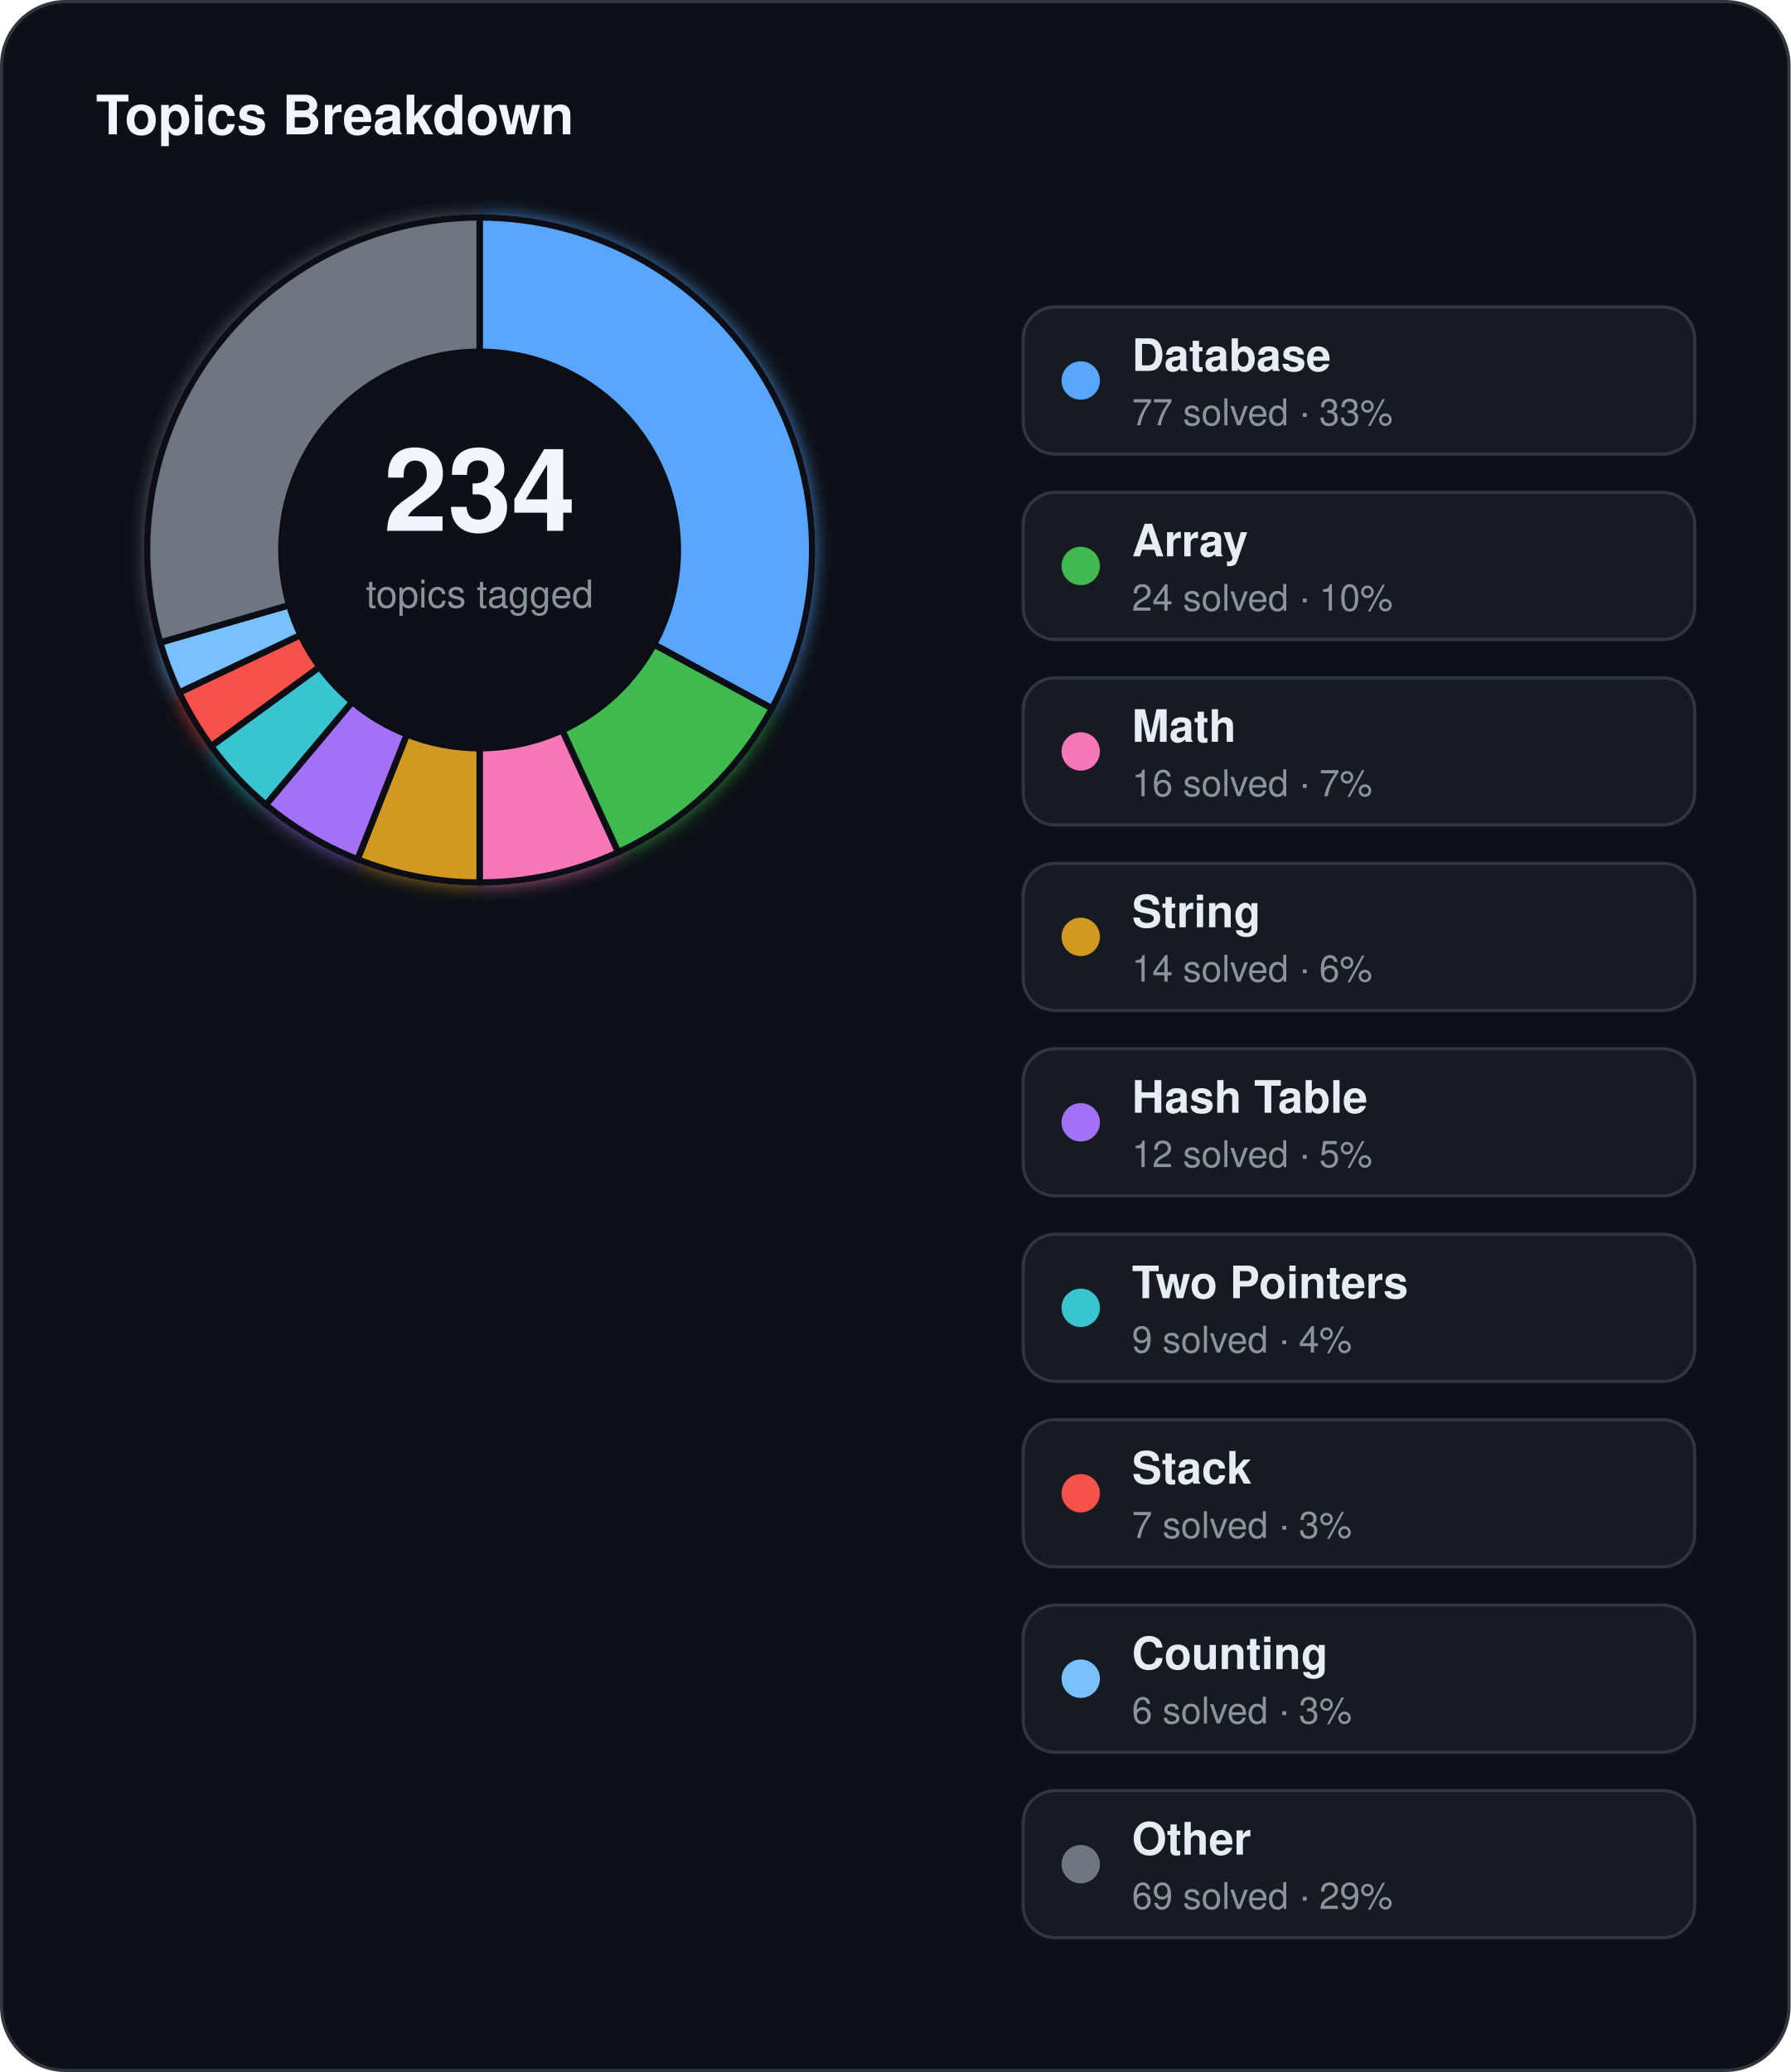
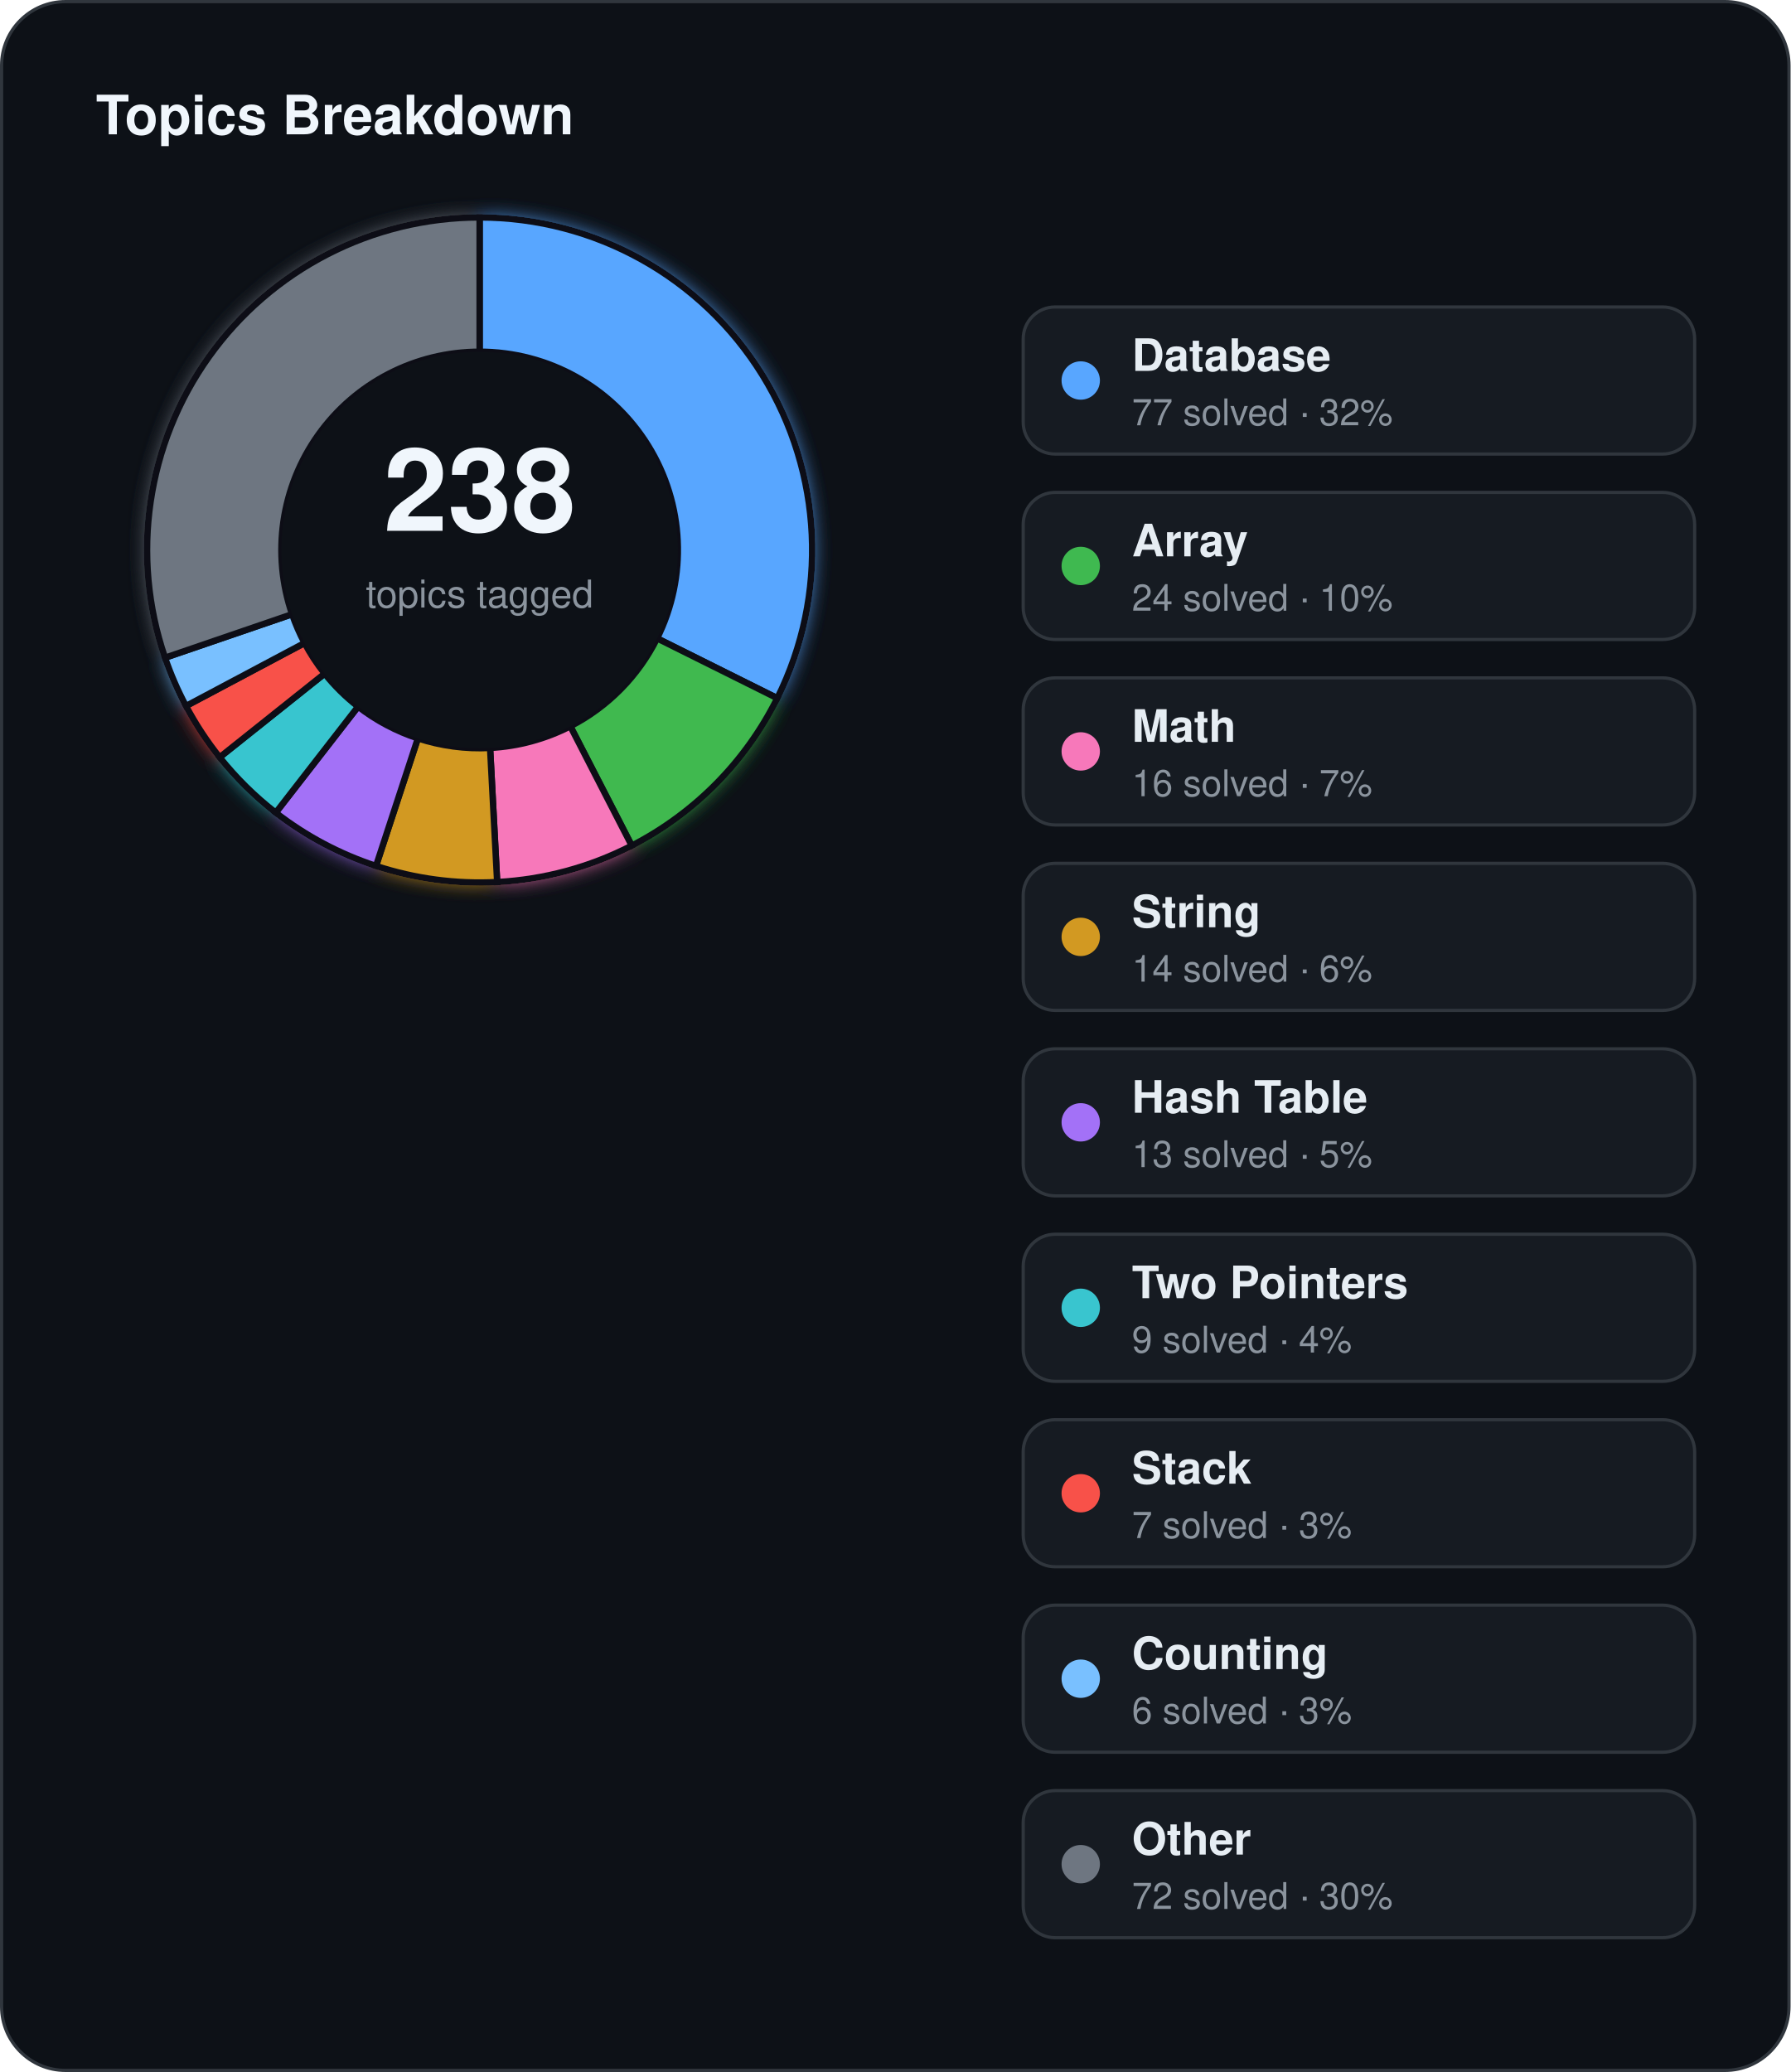
<svg xmlns="http://www.w3.org/2000/svg" width="560" height="648" viewBox="0 0 560 648">
  <defs>
    <filter id="topics-glow" x="-60%" y="-60%" width="220%" height="220%">
      <feGaussianBlur stdDeviation="3" result="blur" />
      <feMerge>
        <feMergeNode in="blur" />
        <feMergeNode in="SourceGraphic" />
      </feMerge>
    </filter>
  </defs>
  <rect x="0.5" y="0.5" width="559" height="647" rx="20" fill="#0d1117" stroke="#30363d" stroke-width="1" />
  <text x="30" y="42" fill="#f0f6fc" font-family="Segoe UI, Helvetica, Arial, sans-serif" font-size="17" font-weight="700">Topics Breakdown</text>
  <g filter="url(#topics-glow)">
-     <path d="M 150.00,68.00 A 104,104 0 0 1 241.43,221.56 L 204.51,201.55 A 62,62 0 0 0 150.00,110.00 Z" fill="#58a6ff" stroke="#0d1117" stroke-width="2" />
-     <path d="M 241.43,221.56 A 104,104 0 0 1 193.32,266.55 L 175.82,228.37 A 62,62 0 0 0 204.51,201.55 Z" fill="#3fb950" stroke="#0d1117" stroke-width="2" />
-     <path d="M 193.32,266.55 A 104,104 0 0 1 150.00,276.00 L 150.00,234.00 A 62,62 0 0 0 175.82,228.37 Z" fill="#f778ba" stroke="#0d1117" stroke-width="2" />
-     <path d="M 150.00,276.00 A 104,104 0 0 1 111.82,268.74 L 127.24,229.67 A 62,62 0 0 0 150.00,234.00 Z" fill="#d29922" stroke="#0d1117" stroke-width="2" />
-     <path d="M 111.82,268.74 A 104,104 0 0 1 83.15,251.67 L 110.15,219.49 A 62,62 0 0 0 127.24,229.67 Z" fill="#a371f7" stroke="#0d1117" stroke-width="2" />
-     <path d="M 83.15,251.67 A 104,104 0 0 1 66.03,233.36 L 99.94,208.58 A 62,62 0 0 0 110.15,219.49 Z" fill="#39c5cf" stroke="#0d1117" stroke-width="2" />
-     <path d="M 66.03,233.36 A 104,104 0 0 1 56.04,216.58 L 93.99,198.58 A 62,62 0 0 0 99.94,208.58 Z" fill="#f85149" stroke="#0d1117" stroke-width="2" />
-     <path d="M 56.04,216.58 A 104,104 0 0 1 50.11,200.93 L 90.45,189.25 A 62,62 0 0 0 93.99,198.58 Z" fill="#79c0ff" stroke="#0d1117" stroke-width="2" />
-     <path d="M 50.11,200.93 A 104,104 0 0 1 150.00,68.00 L 150.00,110.00 A 62,62 0 0 0 90.45,189.25 Z" fill="#6e7681" stroke="#0d1117" stroke-width="2" />
+     <path d="M 150.00,68.00 A 104,104 0 0 1 243.10,218.36 L 205.50,199.64 A 62,62 0 0 0 150.00,110.00 Z" fill="#58a6ff" stroke="#0d1117" stroke-width="2" />
+     <path d="M 243.10,218.36 A 104,104 0 0 1 197.58,264.48 L 178.37,227.13 A 62,62 0 0 0 205.50,199.64 Z" fill="#3fb950" stroke="#0d1117" stroke-width="2" />
+     <path d="M 197.58,264.48 A 104,104 0 0 1 155.49,275.86 L 153.27,233.91 A 62,62 0 0 0 178.37,227.13 Z" fill="#f778ba" stroke="#0d1117" stroke-width="2" />
+     <path d="M 155.49,275.86 A 104,104 0 0 1 117.60,270.82 L 130.69,230.91 A 62,62 0 0 0 153.27,233.91 Z" fill="#d29922" stroke="#0d1117" stroke-width="2" />
+     <path d="M 117.60,270.82 A 104,104 0 0 1 86.24,254.16 L 111.99,220.98 A 62,62 0 0 0 130.69,230.91 Z" fill="#a371f7" stroke="#0d1117" stroke-width="2" />
+     <path d="M 86.24,254.16 A 104,104 0 0 1 68.69,236.84 L 101.53,210.66 A 62,62 0 0 0 111.99,220.98 Z" fill="#39c5cf" stroke="#0d1117" stroke-width="2" />
+     <path d="M 68.69,236.84 A 104,104 0 0 1 58.16,220.80 L 95.25,201.09 A 62,62 0 0 0 101.53,210.66 Z" fill="#f85149" stroke="#0d1117" stroke-width="2" />
+     <path d="M 58.16,220.80 A 104,104 0 0 1 51.61,205.70 L 91.35,192.09 A 62,62 0 0 0 95.25,201.09 Z" fill="#79c0ff" stroke="#0d1117" stroke-width="2" />
+     <path d="M 51.61,205.70 A 104,104 0 0 1 150.00,68.00 L 150.00,110.00 A 62,62 0 0 0 91.35,192.09 Z" fill="#6e7681" stroke="#0d1117" stroke-width="2" />
  </g>
  <circle cx="150" cy="172" r="62" fill="#0d1117" />
-   <text x="150" y="166" text-anchor="middle" fill="#f0f6fc" font-family="Segoe UI, Helvetica, Arial, sans-serif" font-size="36" font-weight="700">234</text>
+   <text x="150" y="166" text-anchor="middle" fill="#f0f6fc" font-family="Segoe UI, Helvetica, Arial, sans-serif" font-size="36" font-weight="700">238</text>
  <text x="150" y="190" text-anchor="middle" fill="#8b949e" font-family="Segoe UI, Helvetica, Arial, sans-serif" font-size="12">topics tagged</text>
  <rect x="320" y="96" width="210" height="46" rx="10" fill="#161b22" stroke="#30363d" stroke-width="1" />
  <circle cx="338" cy="119" r="6" fill="#58a6ff" />
  <text x="354" y="116" fill="#e6edf3" font-family="Segoe UI, Helvetica, Arial, sans-serif" font-size="14" font-weight="600">Database</text>
-   <text x="354" y="133" fill="#8b949e" font-family="Segoe UI, Helvetica, Arial, sans-serif" font-size="11.5">77 solved · 33%</text>
+   <text x="354" y="133" fill="#8b949e" font-family="Segoe UI, Helvetica, Arial, sans-serif" font-size="11.5">77 solved · 32%</text>
  <rect x="320" y="154" width="210" height="46" rx="10" fill="#161b22" stroke="#30363d" stroke-width="1" />
  <circle cx="338" cy="177" r="6" fill="#3fb950" />
  <text x="354" y="174" fill="#e6edf3" font-family="Segoe UI, Helvetica, Arial, sans-serif" font-size="14" font-weight="600">Array</text>
  <text x="354" y="191" fill="#8b949e" font-family="Segoe UI, Helvetica, Arial, sans-serif" font-size="11.5">24 solved · 10%</text>
  <rect x="320" y="212" width="210" height="46" rx="10" fill="#161b22" stroke="#30363d" stroke-width="1" />
  <circle cx="338" cy="235" r="6" fill="#f778ba" />
  <text x="354" y="232" fill="#e6edf3" font-family="Segoe UI, Helvetica, Arial, sans-serif" font-size="14" font-weight="600">Math</text>
  <text x="354" y="249" fill="#8b949e" font-family="Segoe UI, Helvetica, Arial, sans-serif" font-size="11.5">16 solved · 7%</text>
  <rect x="320" y="270" width="210" height="46" rx="10" fill="#161b22" stroke="#30363d" stroke-width="1" />
  <circle cx="338" cy="293" r="6" fill="#d29922" />
  <text x="354" y="290" fill="#e6edf3" font-family="Segoe UI, Helvetica, Arial, sans-serif" font-size="14" font-weight="600">String</text>
  <text x="354" y="307" fill="#8b949e" font-family="Segoe UI, Helvetica, Arial, sans-serif" font-size="11.5">14 solved · 6%</text>
  <rect x="320" y="328" width="210" height="46" rx="10" fill="#161b22" stroke="#30363d" stroke-width="1" />
  <circle cx="338" cy="351" r="6" fill="#a371f7" />
  <text x="354" y="348" fill="#e6edf3" font-family="Segoe UI, Helvetica, Arial, sans-serif" font-size="14" font-weight="600">Hash Table</text>
-   <text x="354" y="365" fill="#8b949e" font-family="Segoe UI, Helvetica, Arial, sans-serif" font-size="11.5">12 solved · 5%</text>
+   <text x="354" y="365" fill="#8b949e" font-family="Segoe UI, Helvetica, Arial, sans-serif" font-size="11.5">13 solved · 5%</text>
  <rect x="320" y="386" width="210" height="46" rx="10" fill="#161b22" stroke="#30363d" stroke-width="1" />
  <circle cx="338" cy="409" r="6" fill="#39c5cf" />
  <text x="354" y="406" fill="#e6edf3" font-family="Segoe UI, Helvetica, Arial, sans-serif" font-size="14" font-weight="600">Two Pointers</text>
  <text x="354" y="423" fill="#8b949e" font-family="Segoe UI, Helvetica, Arial, sans-serif" font-size="11.5">9 solved · 4%</text>
  <rect x="320" y="444" width="210" height="46" rx="10" fill="#161b22" stroke="#30363d" stroke-width="1" />
  <circle cx="338" cy="467" r="6" fill="#f85149" />
  <text x="354" y="464" fill="#e6edf3" font-family="Segoe UI, Helvetica, Arial, sans-serif" font-size="14" font-weight="600">Stack</text>
  <text x="354" y="481" fill="#8b949e" font-family="Segoe UI, Helvetica, Arial, sans-serif" font-size="11.5">7 solved · 3%</text>
  <rect x="320" y="502" width="210" height="46" rx="10" fill="#161b22" stroke="#30363d" stroke-width="1" />
  <circle cx="338" cy="525" r="6" fill="#79c0ff" />
  <text x="354" y="522" fill="#e6edf3" font-family="Segoe UI, Helvetica, Arial, sans-serif" font-size="14" font-weight="600">Counting</text>
  <text x="354" y="539" fill="#8b949e" font-family="Segoe UI, Helvetica, Arial, sans-serif" font-size="11.5">6 solved · 3%</text>
  <rect x="320" y="560" width="210" height="46" rx="10" fill="#161b22" stroke="#30363d" stroke-width="1" />
  <circle cx="338" cy="583" r="6" fill="#6e7681" />
  <text x="354" y="580" fill="#e6edf3" font-family="Segoe UI, Helvetica, Arial, sans-serif" font-size="14" font-weight="600">Other</text>
-   <text x="354" y="597" fill="#8b949e" font-family="Segoe UI, Helvetica, Arial, sans-serif" font-size="11.5">69 solved · 29%</text>
+   <text x="354" y="597" fill="#8b949e" font-family="Segoe UI, Helvetica, Arial, sans-serif" font-size="11.5">72 solved · 30%</text>
</svg>
